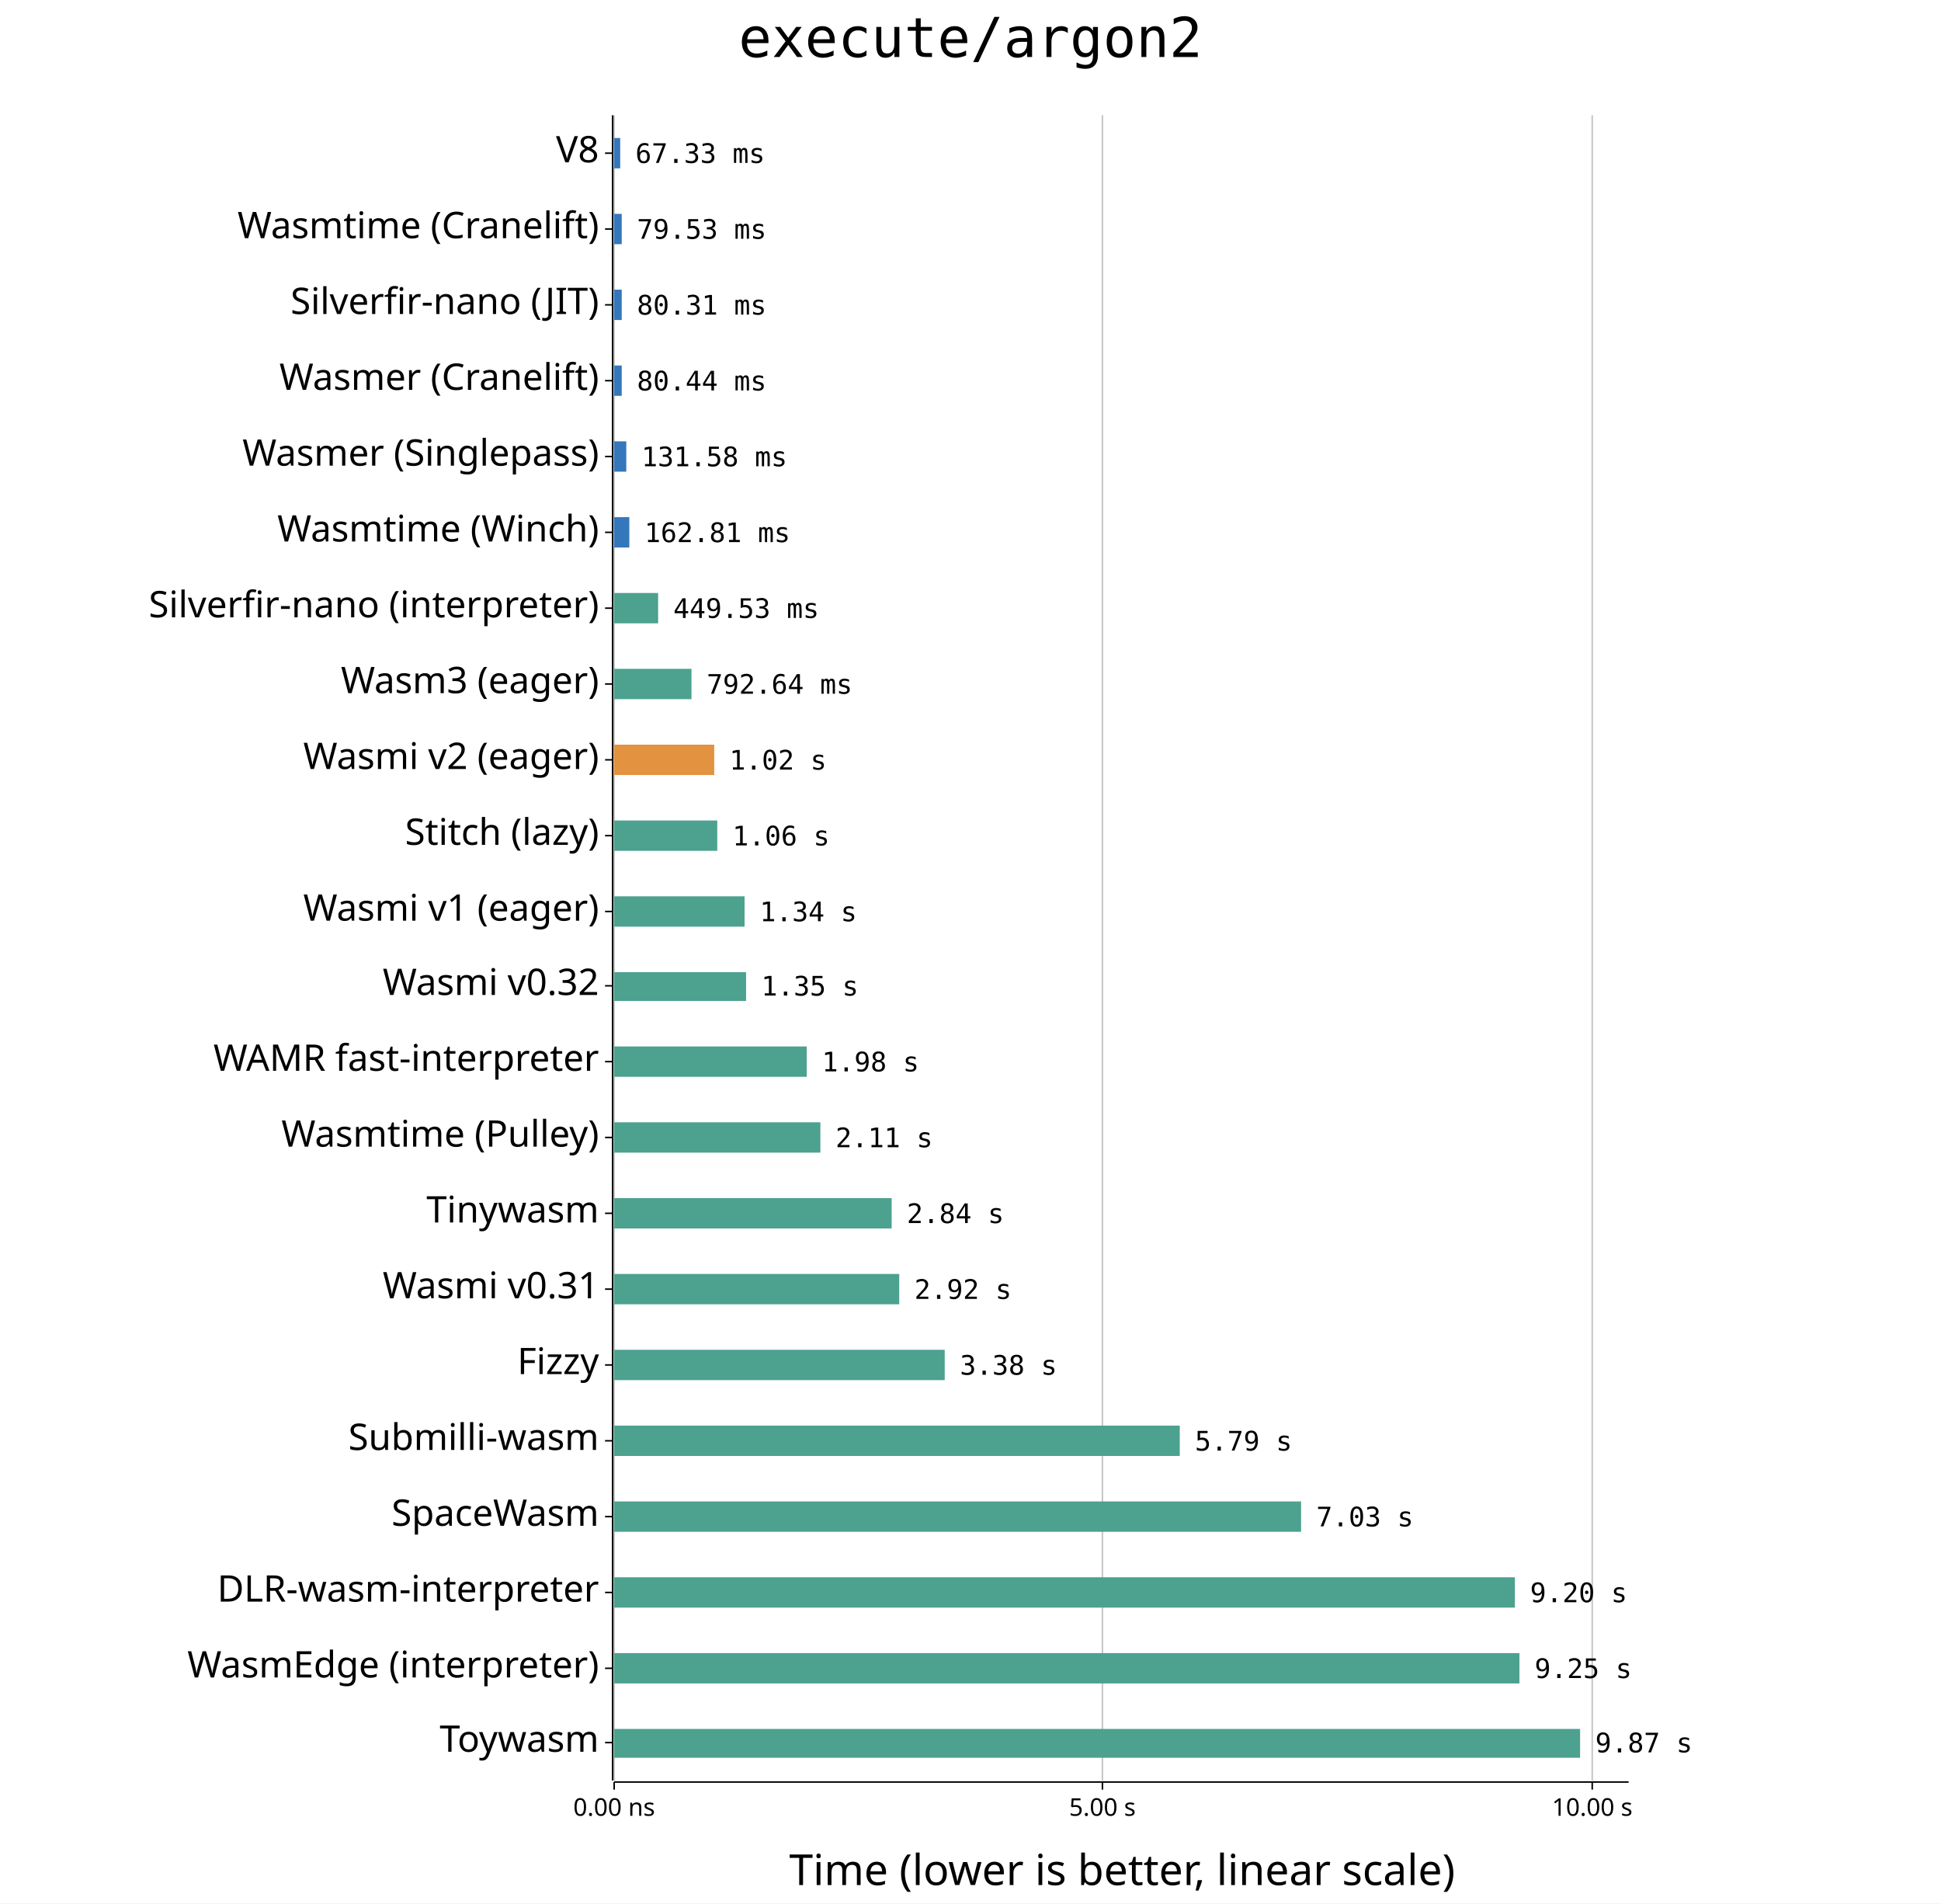
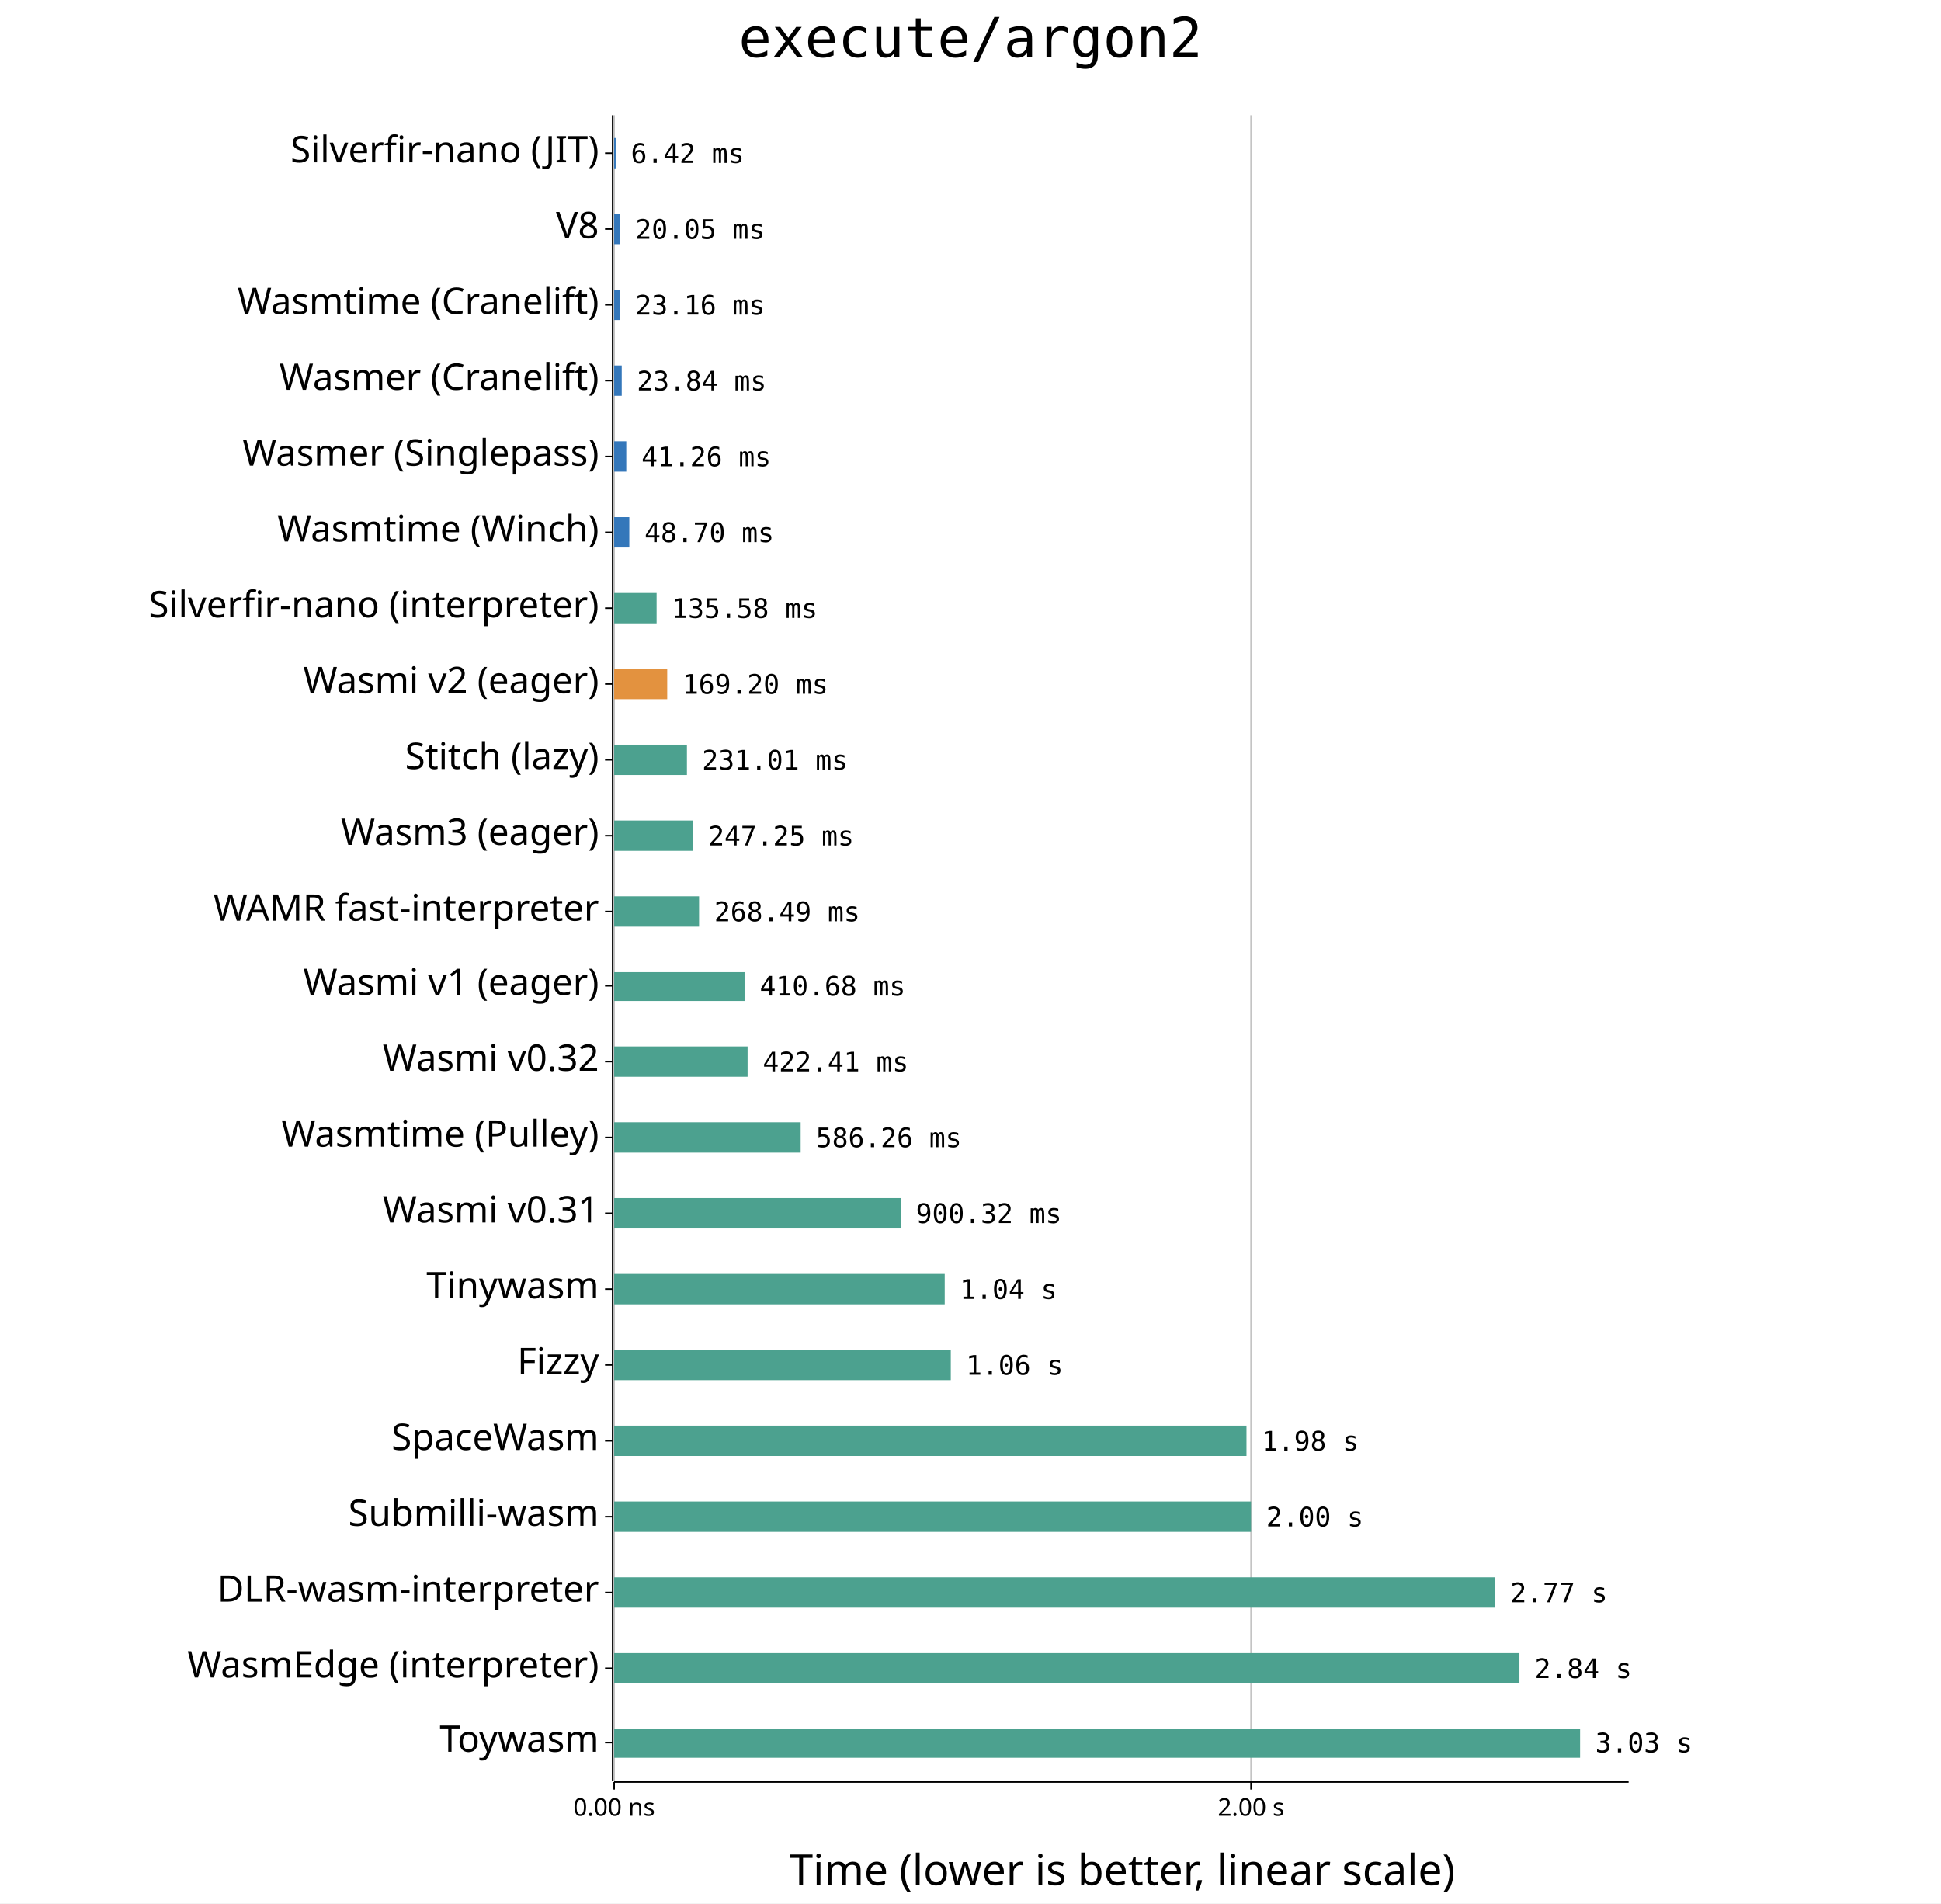
<svg xmlns="http://www.w3.org/2000/svg" width="1280" height="1255" viewBox="0 0 1280 1255">
  <rect x="0" y="0" width="1280" height="1255" opacity="1" fill="#FFFFFF" stroke="none" />
  <text x="640" y="10" dy="0.76em" text-anchor="middle" font-family="monospace" font-size="36.29" opacity="1" fill="#000000">
execute/argon2
</text>
  <line opacity="0.1" stroke="#000000" stroke-width="1" x1="405" y1="1174" x2="405" y2="76" />
-   <line opacity="0.1" stroke="#000000" stroke-width="1" x1="727" y1="1174" x2="727" y2="76" />
-   <line opacity="0.1" stroke="#000000" stroke-width="1" x1="1050" y1="1174" x2="1050" y2="76" />
+   <line opacity="0.1" stroke="#000000" stroke-width="1" x1="825" y1="1174" x2="825" y2="76" />
  <text x="5" y="625" dy="0.76em" text-anchor="middle" font-family="sans-serif" font-size="28.226" opacity="1" fill="#000000" transform="rotate(270, 5, 625)">

</text>
  <text x="740" y="1250" dy="-0.5ex" text-anchor="middle" font-family="sans-serif" font-size="28.226" opacity="1" fill="#000000">
Time (lower is better, linear scale)
</text>
  <line opacity="0.15" stroke="#000000" stroke-width="1" x1="405" y1="1174" x2="405" y2="76" />
-   <line opacity="0.15" stroke="#000000" stroke-width="1" x1="727" y1="1174" x2="727" y2="76" />
-   <line opacity="0.15" stroke="#000000" stroke-width="1" x1="1050" y1="1174" x2="1050" y2="76" />
+   <line opacity="0.15" stroke="#000000" stroke-width="1" x1="825" y1="1174" x2="825" y2="76" />
  <polyline fill="none" opacity="1" stroke="#000000" stroke-width="1" points="404,76 404,1174 " />
  <text x="395" y="1149" dy="0.5ex" text-anchor="end" font-family="sans-serif" font-size="24.194" opacity="1" fill="#000000">
Toywasm
</text>
  <polyline fill="none" opacity="1" stroke="#000000" stroke-width="1" points="399,1149 404,1149 " />
  <text x="395" y="1100" dy="0.5ex" text-anchor="end" font-family="sans-serif" font-size="24.194" opacity="1" fill="#000000">
WasmEdge (interpreter)
</text>
  <polyline fill="none" opacity="1" stroke="#000000" stroke-width="1" points="399,1100 404,1100 " />
  <text x="395" y="1050" dy="0.5ex" text-anchor="end" font-family="sans-serif" font-size="24.194" opacity="1" fill="#000000">
DLR-wasm-interpreter
</text>
  <polyline fill="none" opacity="1" stroke="#000000" stroke-width="1" points="399,1050 404,1050 " />
  <text x="395" y="1000" dy="0.5ex" text-anchor="end" font-family="sans-serif" font-size="24.194" opacity="1" fill="#000000">
- SpaceWasm
+ Submilli-wasm
</text>
  <polyline fill="none" opacity="1" stroke="#000000" stroke-width="1" points="399,1000 404,1000 " />
  <text x="395" y="950" dy="0.5ex" text-anchor="end" font-family="sans-serif" font-size="24.194" opacity="1" fill="#000000">
- Submilli-wasm
+ SpaceWasm
</text>
  <polyline fill="none" opacity="1" stroke="#000000" stroke-width="1" points="399,950 404,950 " />
  <text x="395" y="900" dy="0.5ex" text-anchor="end" font-family="sans-serif" font-size="24.194" opacity="1" fill="#000000">
Fizzy
</text>
  <polyline fill="none" opacity="1" stroke="#000000" stroke-width="1" points="399,900 404,900 " />
  <text x="395" y="850" dy="0.5ex" text-anchor="end" font-family="sans-serif" font-size="24.194" opacity="1" fill="#000000">
- Wasmi v0.31
+ Tinywasm
</text>
  <polyline fill="none" opacity="1" stroke="#000000" stroke-width="1" points="399,850 404,850 " />
  <text x="395" y="800" dy="0.5ex" text-anchor="end" font-family="sans-serif" font-size="24.194" opacity="1" fill="#000000">
- Tinywasm
+ Wasmi v0.31
</text>
  <polyline fill="none" opacity="1" stroke="#000000" stroke-width="1" points="399,800 404,800 " />
  <text x="395" y="750" dy="0.5ex" text-anchor="end" font-family="sans-serif" font-size="24.194" opacity="1" fill="#000000">
Wasmtime (Pulley)
</text>
  <polyline fill="none" opacity="1" stroke="#000000" stroke-width="1" points="399,750 404,750 " />
  <text x="395" y="700" dy="0.5ex" text-anchor="end" font-family="sans-serif" font-size="24.194" opacity="1" fill="#000000">
- WAMR fast-interpreter
+ Wasmi v0.32
</text>
  <polyline fill="none" opacity="1" stroke="#000000" stroke-width="1" points="399,700 404,700 " />
  <text x="395" y="650" dy="0.5ex" text-anchor="end" font-family="sans-serif" font-size="24.194" opacity="1" fill="#000000">
- Wasmi v0.32
+ Wasmi v1 (eager)
</text>
  <polyline fill="none" opacity="1" stroke="#000000" stroke-width="1" points="399,650 404,650 " />
  <text x="395" y="601" dy="0.5ex" text-anchor="end" font-family="sans-serif" font-size="24.194" opacity="1" fill="#000000">
- Wasmi v1 (eager)
+ WAMR fast-interpreter
</text>
  <polyline fill="none" opacity="1" stroke="#000000" stroke-width="1" points="399,601 404,601 " />
  <text x="395" y="551" dy="0.5ex" text-anchor="end" font-family="sans-serif" font-size="24.194" opacity="1" fill="#000000">
- Stitch (lazy)
+ Wasm3 (eager)
</text>
  <polyline fill="none" opacity="1" stroke="#000000" stroke-width="1" points="399,551 404,551 " />
  <text x="395" y="501" dy="0.5ex" text-anchor="end" font-family="sans-serif" font-size="24.194" opacity="1" fill="#000000">
- Wasmi v2 (eager)
+ Stitch (lazy)
</text>
  <polyline fill="none" opacity="1" stroke="#000000" stroke-width="1" points="399,501 404,501 " />
  <text x="395" y="451" dy="0.5ex" text-anchor="end" font-family="sans-serif" font-size="24.194" opacity="1" fill="#000000">
- Wasm3 (eager)
+ Wasmi v2 (eager)
</text>
  <polyline fill="none" opacity="1" stroke="#000000" stroke-width="1" points="399,451 404,451 " />
  <text x="395" y="401" dy="0.5ex" text-anchor="end" font-family="sans-serif" font-size="24.194" opacity="1" fill="#000000">
Silverfir-nano (interpreter)
</text>
  <polyline fill="none" opacity="1" stroke="#000000" stroke-width="1" points="399,401 404,401 " />
  <text x="395" y="351" dy="0.5ex" text-anchor="end" font-family="sans-serif" font-size="24.194" opacity="1" fill="#000000">
Wasmtime (Winch)
</text>
  <polyline fill="none" opacity="1" stroke="#000000" stroke-width="1" points="399,351 404,351 " />
  <text x="395" y="301" dy="0.5ex" text-anchor="end" font-family="sans-serif" font-size="24.194" opacity="1" fill="#000000">
Wasmer (Singlepass)
</text>
  <polyline fill="none" opacity="1" stroke="#000000" stroke-width="1" points="399,301 404,301 " />
  <text x="395" y="251" dy="0.5ex" text-anchor="end" font-family="sans-serif" font-size="24.194" opacity="1" fill="#000000">
Wasmer (Cranelift)
</text>
  <polyline fill="none" opacity="1" stroke="#000000" stroke-width="1" points="399,251 404,251 " />
  <text x="395" y="201" dy="0.5ex" text-anchor="end" font-family="sans-serif" font-size="24.194" opacity="1" fill="#000000">
- Silverfir-nano (JIT)
+ Wasmtime (Cranelift)
</text>
  <polyline fill="none" opacity="1" stroke="#000000" stroke-width="1" points="399,201 404,201 " />
  <text x="395" y="151" dy="0.5ex" text-anchor="end" font-family="sans-serif" font-size="24.194" opacity="1" fill="#000000">
- Wasmtime (Cranelift)
+ V8
</text>
  <polyline fill="none" opacity="1" stroke="#000000" stroke-width="1" points="399,151 404,151 " />
  <text x="395" y="101" dy="0.5ex" text-anchor="end" font-family="sans-serif" font-size="24.194" opacity="1" fill="#000000">
- V8
+ Silverfir-nano (JIT)
</text>
  <polyline fill="none" opacity="1" stroke="#000000" stroke-width="1" points="399,101 404,101 " />
  <polyline fill="none" opacity="1" stroke="#000000" stroke-width="1" points="405,1175 1074,1175 " />
  <text x="405" y="1185" dy="0.76em" text-anchor="middle" font-family="sans-serif" font-size="16.129" opacity="1" fill="#000000">
0.00 ns
</text>
  <polyline fill="none" opacity="1" stroke="#000000" stroke-width="1" points="405,1175 405,1180 " />
-   <text x="727" y="1185" dy="0.76em" text-anchor="middle" font-family="sans-serif" font-size="16.129" opacity="1" fill="#000000">
- 5.00 s
- </text>
-   <polyline fill="none" opacity="1" stroke="#000000" stroke-width="1" points="727,1175 727,1180 " />
-   <text x="1050" y="1185" dy="0.76em" text-anchor="middle" font-family="sans-serif" font-size="16.129" opacity="1" fill="#000000">
- 10.00 s
- </text>
-   <polyline fill="none" opacity="1" stroke="#000000" stroke-width="1" points="1050,1175 1050,1180 " />
-   <rect x="405" y="890" width="218" height="20" opacity="1" fill="#4CA18F" stroke="none" />
+   <text x="825" y="1185" dy="0.76em" text-anchor="middle" font-family="sans-serif" font-size="16.129" opacity="1" fill="#000000">
+ 2.00 s
+ </text>
+   <polyline fill="none" opacity="1" stroke="#000000" stroke-width="1" points="825,1175 825,1180 " />
+   <rect x="405" y="1090" width="597" height="20" opacity="1" fill="#4CA18F" stroke="none" />
+   <rect x="405" y="740" width="123" height="20" opacity="1" fill="#4CA18F" stroke="none" />
+   <rect x="405" y="141" width="4" height="20" opacity="1" fill="#3477BA" stroke="none" />
+   <rect x="405" y="1040" width="581" height="20" opacity="1" fill="#4CA18F" stroke="none" />
+   <rect x="405" y="541" width="52" height="20" opacity="1" fill="#4CA18F" stroke="none" />
+   <rect x="405" y="790" width="189" height="20" opacity="1" fill="#4CA18F" stroke="none" />
+   <rect x="405" y="391" width="28" height="20" opacity="1" fill="#4CA18F" stroke="none" />
  <rect x="405" y="291" width="8" height="20" opacity="1" fill="#3477BA" stroke="none" />
+   <rect x="405" y="990" width="420" height="20" opacity="1" fill="#4CA18F" stroke="none" />
+   <rect x="405" y="940" width="417" height="20" opacity="1" fill="#4CA18F" stroke="none" />
+   <rect x="405" y="191" width="4" height="20" opacity="1" fill="#3477BA" stroke="none" />
+   <rect x="405" y="890" width="222" height="20" opacity="1" fill="#4CA18F" stroke="none" />
+   <rect x="405" y="840" width="218" height="20" opacity="1" fill="#4CA18F" stroke="none" />
+   <rect x="405" y="690" width="88" height="20" opacity="1" fill="#4CA18F" stroke="none" />
+   <rect x="405" y="641" width="86" height="19" opacity="1" fill="#4CA18F" stroke="none" />
+   <rect x="405" y="341" width="10" height="20" opacity="1" fill="#3477BA" stroke="none" />
+   <rect x="405" y="91" width="1" height="20" opacity="1" fill="#3477BA" stroke="none" />
+   <rect x="405" y="591" width="56" height="20" opacity="1" fill="#4CA18F" stroke="none" />
+   <rect x="405" y="1140" width="637" height="19" opacity="1" fill="#4CA18F" stroke="none" />
+   <rect x="405" y="441" width="35" height="20" opacity="1" fill="#E3923F" stroke="none" />
+   <rect x="405" y="491" width="48" height="20" opacity="1" fill="#4CA18F" stroke="none" />
  <rect x="405" y="241" width="5" height="20" opacity="1" fill="#3477BA" stroke="none" />
-   <rect x="405" y="1040" width="594" height="20" opacity="1" fill="#4CA18F" stroke="none" />
-   <rect x="405" y="141" width="5" height="20" opacity="1" fill="#3477BA" stroke="none" />
-   <rect x="405" y="391" width="29" height="20" opacity="1" fill="#4CA18F" stroke="none" />
-   <rect x="405" y="690" width="127" height="20" opacity="1" fill="#4CA18F" stroke="none" />
-   <rect x="405" y="940" width="373" height="20" opacity="1" fill="#4CA18F" stroke="none" />
-   <rect x="405" y="191" width="5" height="20" opacity="1" fill="#3477BA" stroke="none" />
-   <rect x="405" y="591" width="86" height="20" opacity="1" fill="#4CA18F" stroke="none" />
-   <rect x="405" y="91" width="4" height="20" opacity="1" fill="#3477BA" stroke="none" />
-   <rect x="405" y="1090" width="597" height="20" opacity="1" fill="#4CA18F" stroke="none" />
-   <rect x="405" y="740" width="136" height="20" opacity="1" fill="#4CA18F" stroke="none" />
-   <rect x="405" y="641" width="87" height="19" opacity="1" fill="#4CA18F" stroke="none" />
-   <rect x="405" y="541" width="68" height="20" opacity="1" fill="#4CA18F" stroke="none" />
-   <rect x="405" y="840" width="188" height="20" opacity="1" fill="#4CA18F" stroke="none" />
-   <rect x="405" y="1140" width="637" height="19" opacity="1" fill="#4CA18F" stroke="none" />
-   <rect x="405" y="990" width="453" height="20" opacity="1" fill="#4CA18F" stroke="none" />
-   <rect x="405" y="441" width="51" height="20" opacity="1" fill="#4CA18F" stroke="none" />
-   <rect x="405" y="341" width="10" height="20" opacity="1" fill="#3477BA" stroke="none" />
-   <rect x="405" y="790" width="183" height="20" opacity="1" fill="#4CA18F" stroke="none" />
-   <rect x="405" y="491" width="66" height="20" opacity="1" fill="#E3923F" stroke="none" />
  <text x="1052" y="1151" dy="0.5ex" text-anchor="start" font-family="monospace" font-size="17.742" opacity="1" fill="#000000">
- 9.87 s
+ 3.03 s
</text>
  <text x="1012" y="1102" dy="0.5ex" text-anchor="start" font-family="monospace" font-size="17.742" opacity="1" fill="#000000">
- 9.25 s
- </text>
-   <text x="1009" y="1052" dy="0.5ex" text-anchor="start" font-family="monospace" font-size="17.742" opacity="1" fill="#000000">
- 9.20 s
- </text>
-   <text x="868" y="1002" dy="0.5ex" text-anchor="start" font-family="monospace" font-size="17.742" opacity="1" fill="#000000">
- 7.03 s
- </text>
-   <text x="788" y="952" dy="0.5ex" text-anchor="start" font-family="monospace" font-size="17.742" opacity="1" fill="#000000">
- 5.79 s
- </text>
-   <text x="633" y="902" dy="0.5ex" text-anchor="start" font-family="monospace" font-size="17.742" opacity="1" fill="#000000">
- 3.38 s
- </text>
-   <text x="603" y="852" dy="0.5ex" text-anchor="start" font-family="monospace" font-size="17.742" opacity="1" fill="#000000">
- 2.92 s
- </text>
-   <text x="598" y="802" dy="0.5ex" text-anchor="start" font-family="monospace" font-size="17.742" opacity="1" fill="#000000">
2.84 s
</text>
-   <text x="551" y="752" dy="0.5ex" text-anchor="start" font-family="monospace" font-size="17.742" opacity="1" fill="#000000">
- 2.11 s
- </text>
-   <text x="542" y="702" dy="0.5ex" text-anchor="start" font-family="monospace" font-size="17.742" opacity="1" fill="#000000">
+   <text x="996" y="1052" dy="0.5ex" text-anchor="start" font-family="monospace" font-size="17.742" opacity="1" fill="#000000">
+ 2.77 s
+ </text>
+   <text x="835" y="1002" dy="0.5ex" text-anchor="start" font-family="monospace" font-size="17.742" opacity="1" fill="#000000">
+ 2.00 s
+ </text>
+   <text x="832" y="952" dy="0.5ex" text-anchor="start" font-family="monospace" font-size="17.742" opacity="1" fill="#000000">
1.98 s
</text>
-   <text x="502" y="652" dy="0.5ex" text-anchor="start" font-family="monospace" font-size="17.742" opacity="1" fill="#000000">
- 1.35 s
- </text>
-   <text x="501" y="603" dy="0.5ex" text-anchor="start" font-family="monospace" font-size="17.742" opacity="1" fill="#000000">
- 1.34 s
- </text>
-   <text x="483" y="553" dy="0.5ex" text-anchor="start" font-family="monospace" font-size="17.742" opacity="1" fill="#000000">
+   <text x="637" y="902" dy="0.5ex" text-anchor="start" font-family="monospace" font-size="17.742" opacity="1" fill="#000000">
1.06 s
</text>
-   <text x="481" y="503" dy="0.5ex" text-anchor="start" font-family="monospace" font-size="17.742" opacity="1" fill="#000000">
- 1.02 s
- </text>
-   <text x="466" y="453" dy="0.5ex" text-anchor="start" font-family="monospace" font-size="17.742" opacity="1" fill="#000000">
- 792.64 ms
- </text>
-   <text x="444" y="403" dy="0.5ex" text-anchor="start" font-family="monospace" font-size="17.742" opacity="1" fill="#000000">
- 449.53 ms
+   <text x="633" y="852" dy="0.5ex" text-anchor="start" font-family="monospace" font-size="17.742" opacity="1" fill="#000000">
+ 1.04 s
+ </text>
+   <text x="604" y="802" dy="0.5ex" text-anchor="start" font-family="monospace" font-size="17.742" opacity="1" fill="#000000">
+ 900.32 ms
+ </text>
+   <text x="538" y="752" dy="0.5ex" text-anchor="start" font-family="monospace" font-size="17.742" opacity="1" fill="#000000">
+ 586.26 ms
+ </text>
+   <text x="503" y="702" dy="0.5ex" text-anchor="start" font-family="monospace" font-size="17.742" opacity="1" fill="#000000">
+ 422.41 ms
+ </text>
+   <text x="501" y="652" dy="0.5ex" text-anchor="start" font-family="monospace" font-size="17.742" opacity="1" fill="#000000">
+ 410.68 ms
+ </text>
+   <text x="471" y="603" dy="0.5ex" text-anchor="start" font-family="monospace" font-size="17.742" opacity="1" fill="#000000">
+ 268.49 ms
+ </text>
+   <text x="467" y="553" dy="0.5ex" text-anchor="start" font-family="monospace" font-size="17.742" opacity="1" fill="#000000">
+ 247.25 ms
+ </text>
+   <text x="463" y="503" dy="0.5ex" text-anchor="start" font-family="monospace" font-size="17.742" opacity="1" fill="#000000">
+ 231.01 ms
+ </text>
+   <text x="450" y="453" dy="0.5ex" text-anchor="start" font-family="monospace" font-size="17.742" opacity="1" fill="#000000">
+ 169.20 ms
+ </text>
+   <text x="443" y="403" dy="0.5ex" text-anchor="start" font-family="monospace" font-size="17.742" opacity="1" fill="#000000">
+ 135.58 ms
</text>
  <text x="425" y="353" dy="0.5ex" text-anchor="start" font-family="monospace" font-size="17.742" opacity="1" fill="#000000">
- 162.81 ms
+ 48.70 ms
</text>
  <text x="423" y="303" dy="0.5ex" text-anchor="start" font-family="monospace" font-size="17.742" opacity="1" fill="#000000">
- 131.58 ms
+ 41.26 ms
</text>
  <text x="420" y="253" dy="0.5ex" text-anchor="start" font-family="monospace" font-size="17.742" opacity="1" fill="#000000">
- 80.44 ms
- </text>
-   <text x="420" y="203" dy="0.5ex" text-anchor="start" font-family="monospace" font-size="17.742" opacity="1" fill="#000000">
- 80.31 ms
- </text>
-   <text x="420" y="153" dy="0.5ex" text-anchor="start" font-family="monospace" font-size="17.742" opacity="1" fill="#000000">
- 79.53 ms
- </text>
-   <text x="419" y="103" dy="0.5ex" text-anchor="start" font-family="monospace" font-size="17.742" opacity="1" fill="#000000">
- 67.33 ms
+ 23.84 ms
+ </text>
+   <text x="419" y="203" dy="0.5ex" text-anchor="start" font-family="monospace" font-size="17.742" opacity="1" fill="#000000">
+ 23.16 ms
+ </text>
+   <text x="419" y="153" dy="0.5ex" text-anchor="start" font-family="monospace" font-size="17.742" opacity="1" fill="#000000">
+ 20.05 ms
+ </text>
+   <text x="416" y="103" dy="0.5ex" text-anchor="start" font-family="monospace" font-size="17.742" opacity="1" fill="#000000">
+ 6.42 ms
</text>
</svg>
